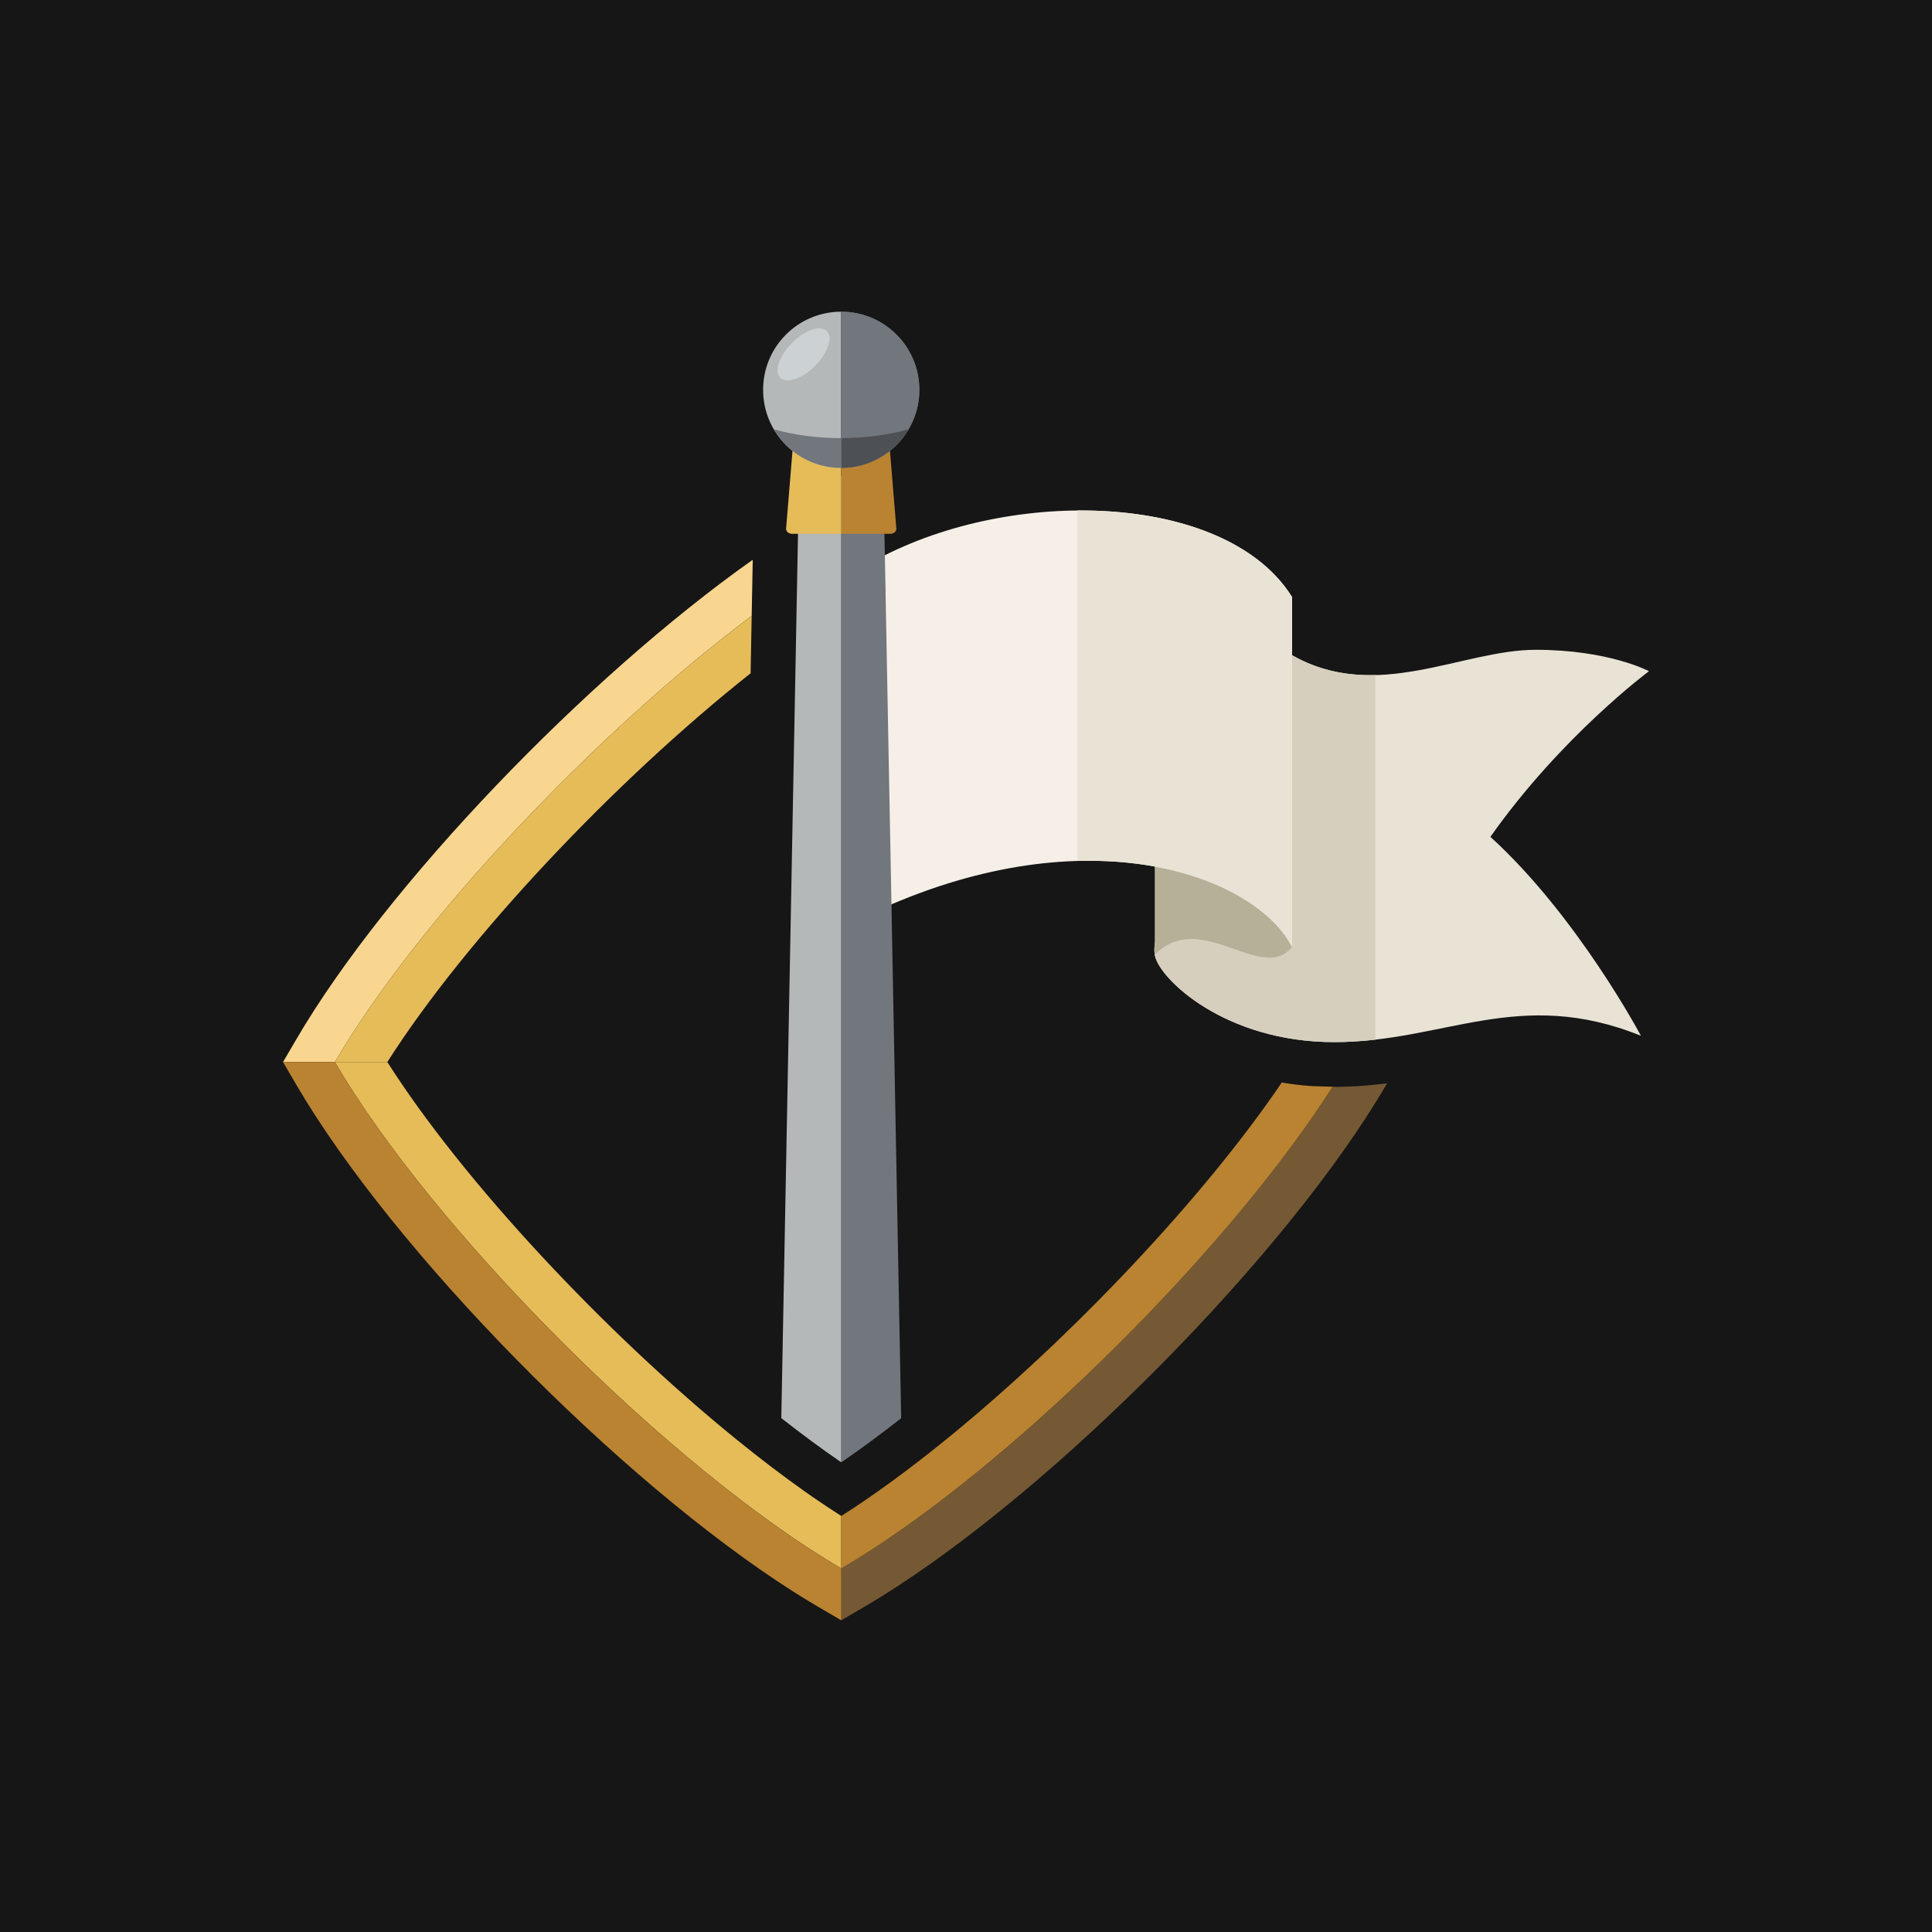
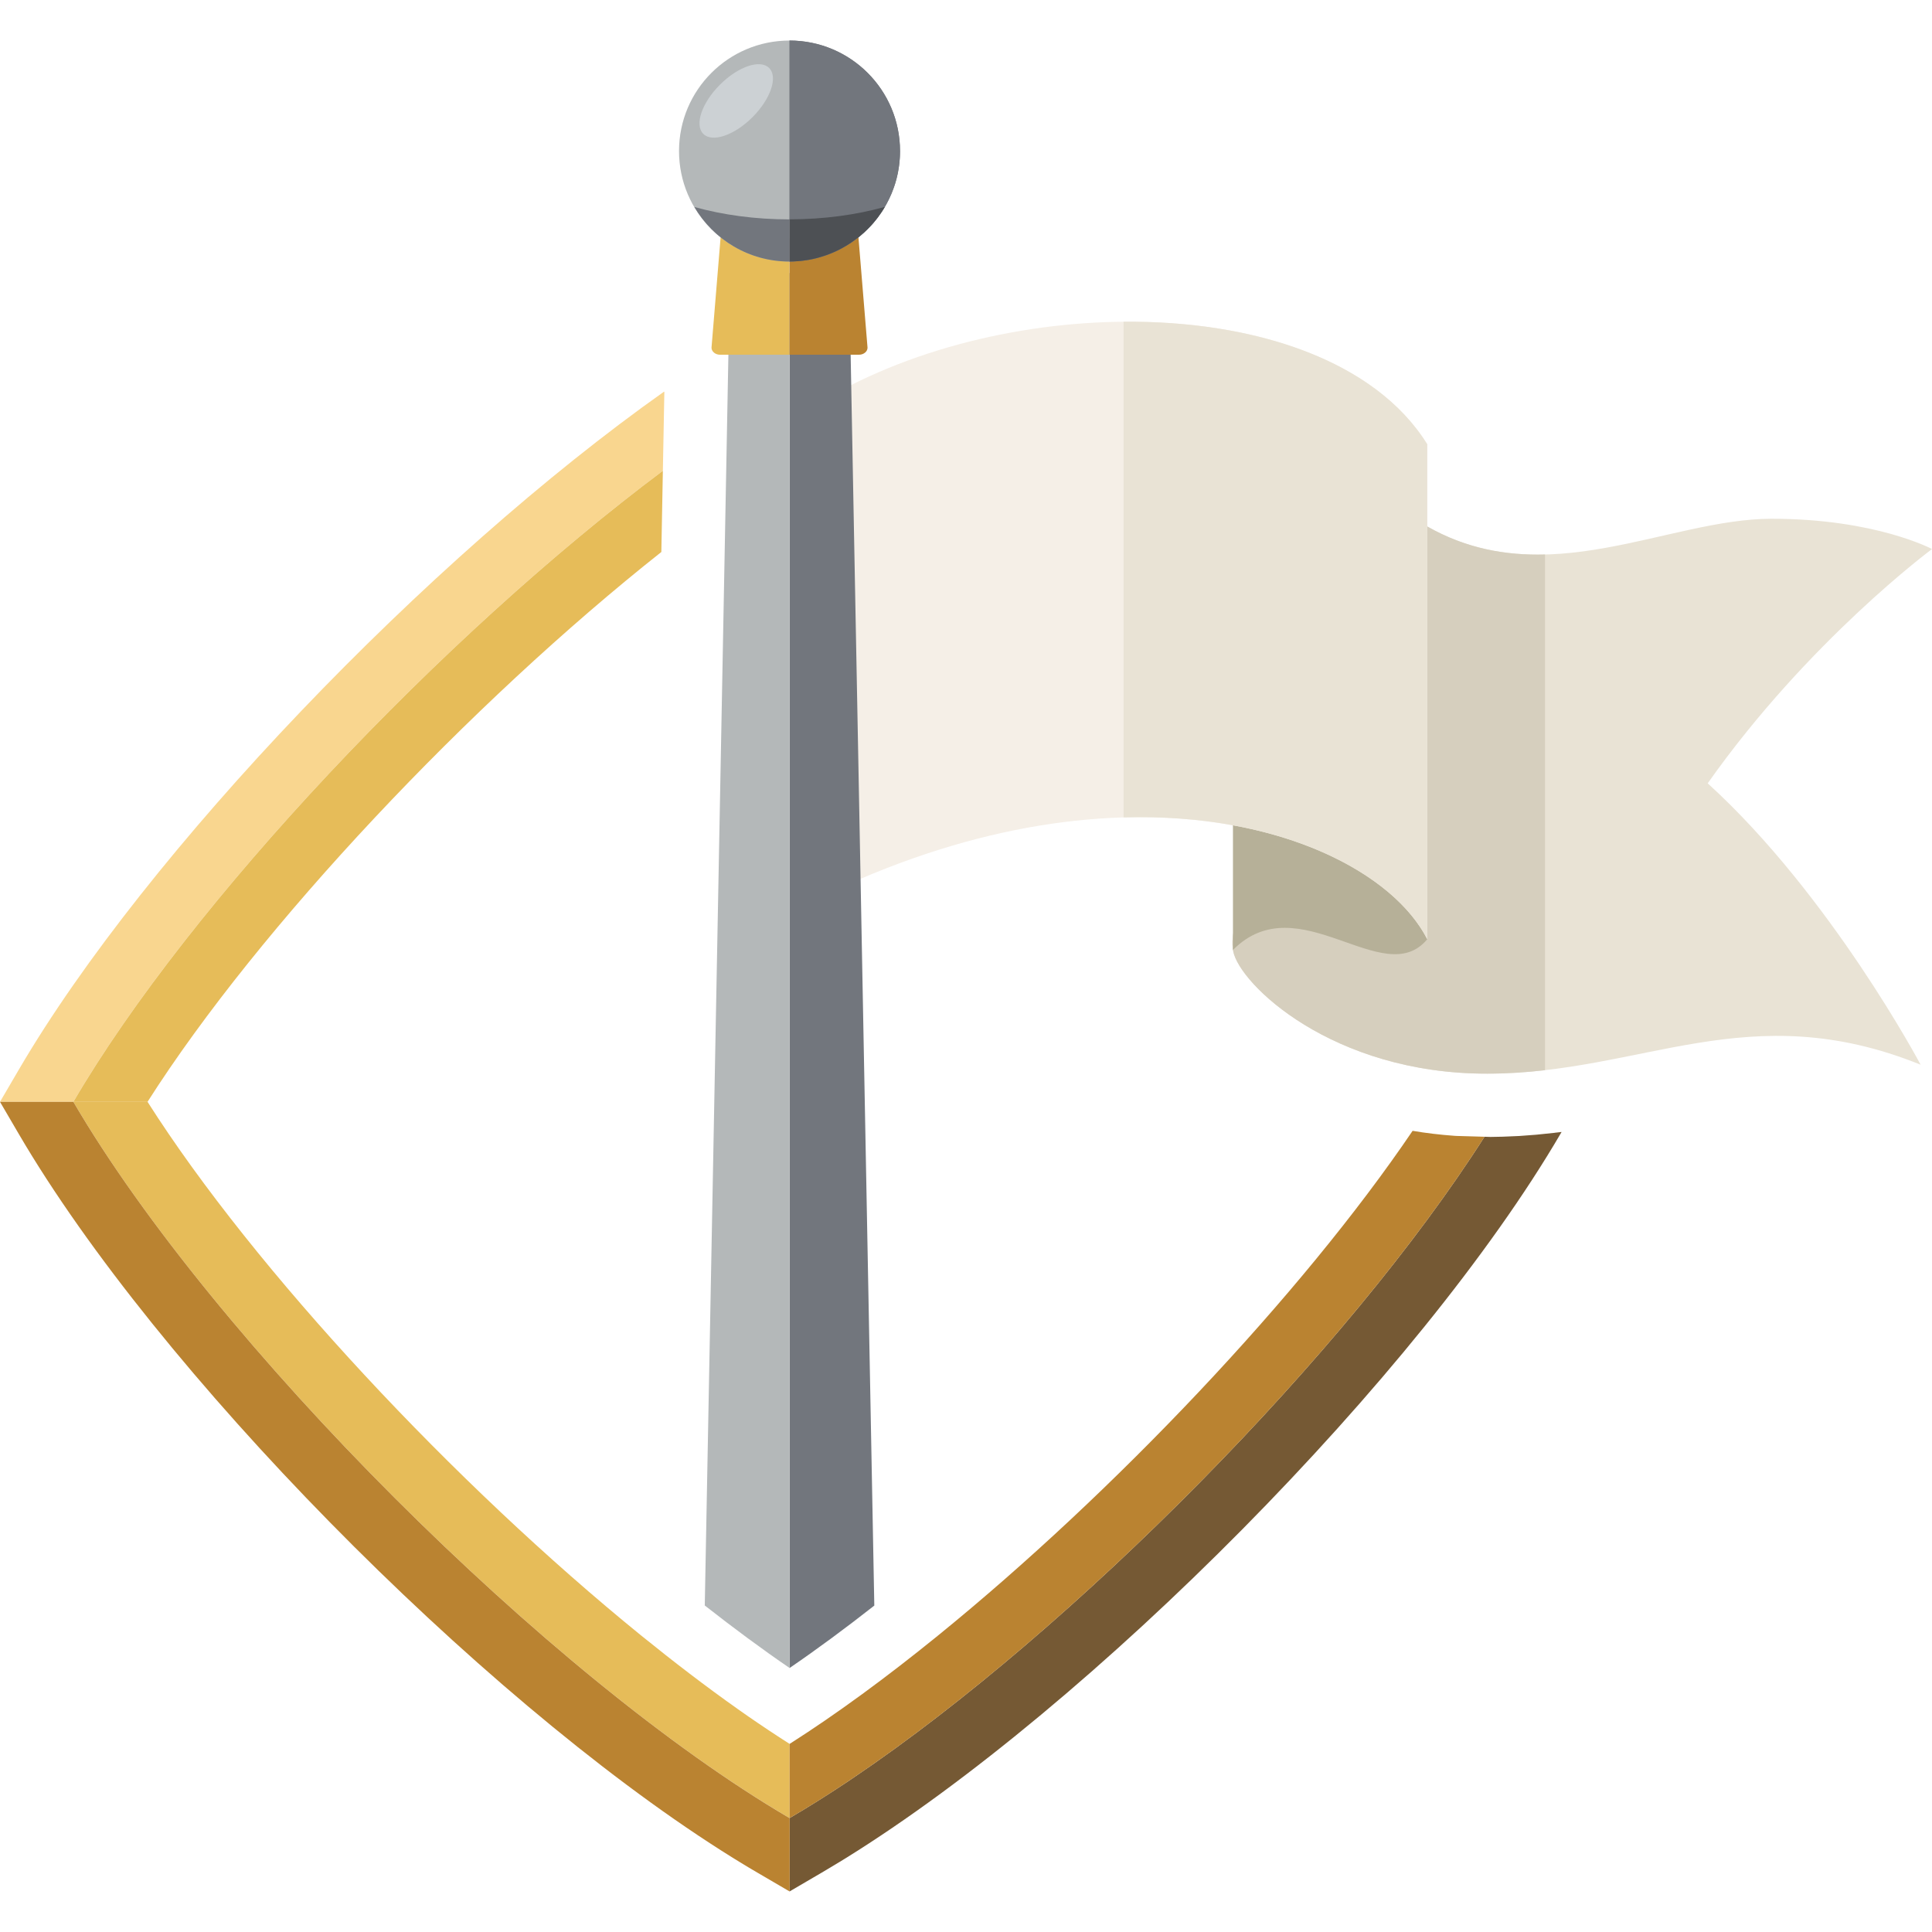
- <svg xmlns="http://www.w3.org/2000/svg" width="1024" height="1024" viewBox="0 0 1024 1024">
-   <rect width="1024" height="1024" fill="#161616" />
-   <svg x="150" y="165.2" width="724" height="693.6" viewBox="0 0 610 584.4">
+ <svg xmlns="http://www.w3.org/2000/svg" width="610" height="610" viewBox="0 0 610 610">
+   <svg x="0" y="12.8" width="610" height="584.4" viewBox="0 0 610 584.4">
    <defs>
      <style>
      .cls-1 {
        fill: #b4b8b9;
      }

      .cls-2 {
        fill: #f9d68f;
      }

      .cls-3 {
        fill: #f5efe7;
      }

      .cls-4 {
        fill: #4d5054;
      }

      .cls-5 {
        fill: #72767d;
      }

      .cls-6 {
        fill: #d6cfbe;
      }

      .cls-7 {
        fill: #e9e3d5;
      }

      .cls-8 {
        fill: #b6b098;
      }

      .cls-9 {
        fill: #ccd1d4;
      }

      .cls-10 {
        fill: #e6bc59;
      }

      .cls-11 {
        fill: #ba8331;
      }

      .cls-12 {
        fill: #755934;
      }
    </style>
    </defs>
    <g id="vII">
      <g>
        <path class="cls-10" d="M236.05,528.99c-1.03-.72-2.08-1.44-3.12-2.19-9.93-7.02-20.18-14.85-30.59-23.29-58.58-47.58-121.8-115.02-155.76-168.43h-23.42c44.25,75.72,150.43,181.9,226.15,226.15v-23.42c-4.33-2.76-8.76-5.7-13.26-8.82Z" />
        <path class="cls-12" d="M490.91,344.86c-1.9.22-3.82.42-5.77.6-.21,0-.42.03-.63.05-1.59.14-3.19.26-4.82.36-.14,0-.28.01-.43.02-1.47.08-2.96.15-4.47.19-.19.01-.38.02-.57.02-1.19.04-2.39.06-3.6.07l-1.91-.06c-43.31,67.99-129.87,155.58-199.45,202.51-.76.52-1.53,1.03-2.29,1.54-6.04,4.02-11.95,7.72-17.67,11.07v23.16l7.4-4.33,2.69-1.57c1.73-1.01,3.47-2.05,5.23-3.13.72-.43,1.45-.88,2.18-1.33l.03-.02c77.76-48.15,181.47-152.84,225.89-228.85l.33-.56-2.14.25Z" />
        <path class="cls-11" d="M459.76,345.85c-.16,0-.32-.02-.48-.03-.04-.01-.08-.01-.12-.01-4.6-.33-8.98-.86-13.15-1.57-35.07,51.79-94.5,114.4-149.79,159.31-16.23,13.19-32.11,24.84-46.91,34.26v23.42c5.73-3.35,11.64-7.05,17.67-11.07.76-.51,1.53-1.02,2.29-1.54,69.58-46.93,156.14-134.53,199.45-202.51l-8.96-.26Z" />
        <path class="cls-2" d="M209.66,110.86C135.39,163.37,46.21,256.01,5.9,325l-5.9,10.09h23.16c36.87-63.08,116.72-147.31,186.13-199.26l.47-24.84s-.07-.09-.1-.13Z" />
        <path class="cls-10" d="M23.16,335.09h23.42c35.22-55.37,101.89-125.84,162.23-173.61l.48-25.64c-69.41,51.94-149.26,136.18-186.13,199.26Z" />
        <path class="cls-11" d="M23.16,335.09H0l5.9,10.09c43.65,74.69,144.55,177.08,221.83,226.3l3.65,2.3c.14.09.27.17.41.25.62.39,1.25.77,1.87,1.15,1.87,1.15,3.73,2.26,5.57,3.33l10.09,5.9v-23.16c-75.72-44.25-181.9-150.43-226.15-226.15Z" />
      </g>
      <g>
        <g>
          <path class="cls-7" d="M450.63,153.42c37.45,21.34,76-2.43,108.76-2.43s50.62,9.56,50.62,9.56c0,0-39.02,28.89-70.83,73.97,38.86,35.36,67.23,88.85,67.23,88.85-54.38-21.99-87.76,2.75-136.81,2.82-49.05.07-78.3-28.35-80.24-38.71-1.93-10.35,9.56-26.01,9.56-26.01l45.29-28.21s-31.03-101.18,6.43-79.84Z" />
          <path class="cls-6" d="M487.81,162.28v162.82c-5.87.68-11.92,1.09-18.22,1.09-49.04.08-78.3-28.36-80.24-38.7-1.94-10.36,9.57-26.01,9.57-26.01l45.28-28.21s-31.03-101.19,6.43-79.85c12.36,7.03,24.82,9.18,37.18,8.86Z" />
          <path class="cls-8" d="M450.63,283.75c-13.75,16.57-40.65-17.43-61.34,3.38v-54.46l25.71.36,30.5,16.4,5.13,34.33Z" />
          <path class="cls-3" d="M268.61,108.84c61.39-31.05,153.69-26.99,182.02,18.63v156.28c-15.79-31.07-87.4-58.49-179.58-18.8l-2.44-156.1Z" />
          <path class="cls-7" d="M450.63,127.47v156.27c-10.55-20.76-46.02-39.89-95.89-38.46V88.79c41.16-.38,79.38,12.11,95.89,38.68Z" />
        </g>
        <g>
          <path class="cls-5" d="M276.05,494.14c-9.12,7.16-18.07,13.77-26.74,19.7-.01-.01-.02-.01-.03-.02V73.45h18.81l.49,25.75.18,9.57,1.18,62.55,1.77,93.35,4.34,229.48Z" />
          <path class="cls-1" d="M249.28,73.45v440.38c-8.68-5.94-17.64-12.57-26.76-19.72l6.1-322.75,1.36-72.16.49-25.75h18.81Z" />
          <path class="cls-10" d="M249.28,99.2h-21.93c-1.49,0-2.7-1-2.7-2.23l2.87-34.85,21.75.34v36.74Z" />
          <path class="cls-11" d="M249.28,99.2h21.93c1.49,0,2.7-1,2.7-2.23l-2.87-34.85-21.75.34v36.74Z" />
        </g>
        <g>
          <path class="cls-1" d="M214.39,34.89c0,19.27,15.62,34.89,34.89,34.89V0c-19.27,0-34.89,15.62-34.89,34.89Z" />
          <path class="cls-5" d="M249.28,0v69.78c19.27,0,34.89-15.62,34.89-34.89S268.55,0,249.28,0Z" />
          <ellipse class="cls-9" cx="232.45" cy="19.07" rx="14.71" ry="7.26" transform="translate(54.6 169.95) rotate(-45)" />
          <path class="cls-5" d="M284.17,34.88c0,6.28-1.65,12.15-4.57,17.23-.36.66-.77,1.31-1.18,1.93-.43.64-.86,1.26-1.31,1.86-.43.56-.88,1.11-1.35,1.67-.04.06-.11.11-.15.17-.47.54-.96,1.05-1.46,1.56-.45.49-.92.94-1.44,1.39-.13.11-.26.24-.39.32-.47.45-.96.86-1.48,1.26-.02.02-.04.04-.09.06-.58.45-1.18.88-1.8,1.31-.62.43-1.26.84-1.91,1.22-1.29.77-2.61,1.46-3.99,2.04-.84.36-1.69.71-2.55.99-.62.21-1.24.41-1.86.58-.75.21-1.5.41-2.27.56-.64.13-1.29.26-1.93.34-.28.04-.54.09-.81.11-.62.09-1.24.15-1.86.19h-.15c-.77.06-1.56.09-2.36.09V0c19.27,0,34.9,15.6,34.9,34.87Z" />
          <path class="cls-4" d="M279.35,52.54c-.28.51-.6,1.01-.92,1.5-.43.64-.86,1.26-1.31,1.86-.43.56-.88,1.11-1.35,1.67-.04.06-.11.11-.15.17-.47.54-.96,1.05-1.46,1.56-.47.47-.94.94-1.44,1.39-.13.11-.26.24-.39.32-.47.45-.96.86-1.48,1.26-.02.02-.04.04-.09.06-.58.45-1.18.88-1.8,1.31-.62.43-1.26.84-1.91,1.22-1.29.77-2.61,1.46-3.99,2.04-.84.36-1.69.71-2.55.99-.62.21-1.24.41-1.86.58-.75.21-1.5.41-2.27.56-.64.13-1.29.26-1.93.34-.28.04-.54.09-.81.11-.62.09-1.24.15-1.86.19h-.15c-.77.06-1.56.09-2.36.09v-13.31c10.85,0,21.07-1.41,30.07-3.92Z" />
          <path class="cls-5" d="M249.28,56.47v13.31c-12.82,0-23.99-6.92-30.05-17.23,9,2.51,19.23,3.92,30.05,3.92Z" />
        </g>
      </g>
    </g>
  </svg>
</svg>
